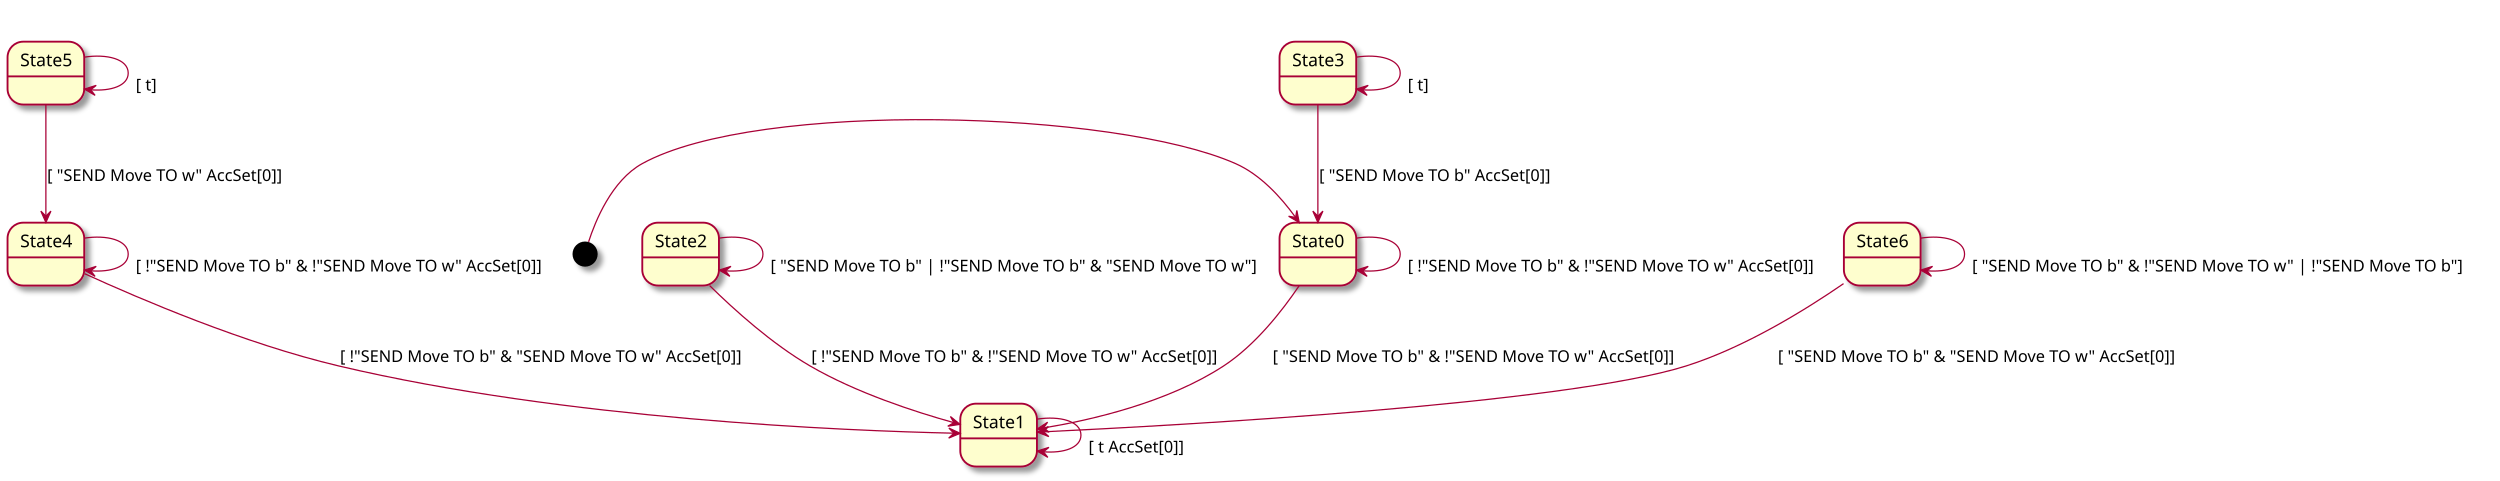
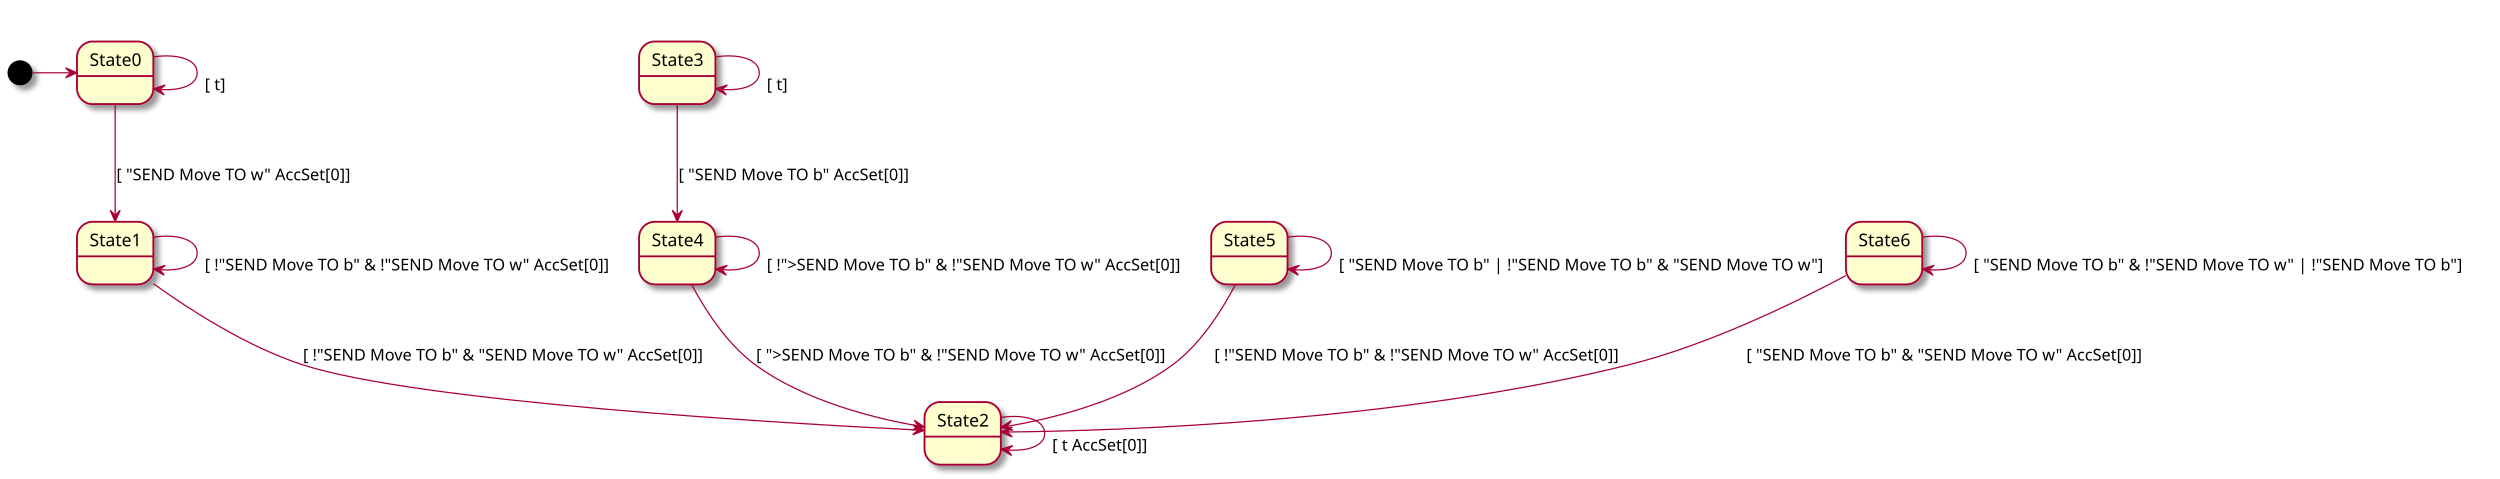
- <svg xmlns="http://www.w3.org/2000/svg" contentScriptType="application/ecmascript" contentStyleType="text/css" height="382px" preserveAspectRatio="none" style="width:1989px;height:382px;" version="1.1" viewBox="0 0 1989 382" width="1989px" zoomAndPan="magnify">
+ <svg xmlns="http://www.w3.org/2000/svg" contentScriptType="application/ecmascript" contentStyleType="text/css" height="382px" preserveAspectRatio="none" style="width:1997px;height:382px;" version="1.1" viewBox="0 0 1997 382" width="1997px" zoomAndPan="magnify">
  <defs>
-     <filter height="300%" id="fvj63cj2rxjqx" width="300%" x="-1" y="-1">
+     <filter height="300%" id="f1velkot7j93fr" width="300%" x="-1" y="-1">
      <feGaussianBlur result="blurOut" stdDeviation="2.0" />
      <feColorMatrix in="blurOut" result="blurOut2" type="matrix" values="0 0 0 0 0 0 0 0 0 0 0 0 0 0 0 0 0 0 .4 0" />
      <feOffset dx="4.0" dy="4.0" in="blurOut2" result="blurOut3" />
      <feBlend in="SourceGraphic" in2="blurOut3" mode="normal" />
    </filter>
  </defs>
  <g>
-     <text fill="#888888" font-family="sans-serif" font-size="10" lengthAdjust="spacingAndGlyphs" textLength="0" x="1977" y="10.381" />
-     <text fill="#888888" font-family="sans-serif" font-size="10" lengthAdjust="spacingAndGlyphs" textLength="0" x="1977" y="22.959" />
-     <ellipse cx="465.5" cy="202.156" fill="#000000" filter="url(#fvj63cj2rxjqx)" rx="10" ry="10" style="stroke: none; stroke-width: 1.0;" />
-     <rect fill="#FEFECE" filter="url(#fvj63cj2rxjqx)" height="50" rx="12.5" ry="12.5" style="stroke: #A80036; stroke-width: 1.5;" width="61" x="1018" y="177.156" />
-     <line style="stroke: #A80036; stroke-width: 1.5;" x1="1018" x2="1079" y1="204.766" y2="204.766" />
-     <text fill="#000000" font-family="sans-serif" font-size="14" lengthAdjust="spacingAndGlyphs" textLength="41" x="1028" y="196.69">State0</text>
-     <rect fill="#FEFECE" filter="url(#fvj63cj2rxjqx)" height="50" rx="12.5" ry="12.5" style="stroke: #A80036; stroke-width: 1.5;" width="61" x="764" y="321.156" />
-     <line style="stroke: #A80036; stroke-width: 1.5;" x1="764" x2="825" y1="348.766" y2="348.766" />
-     <text fill="#000000" font-family="sans-serif" font-size="14" lengthAdjust="spacingAndGlyphs" textLength="41" x="774" y="340.69">State1</text>
-     <rect fill="#FEFECE" filter="url(#fvj63cj2rxjqx)" height="50" rx="12.5" ry="12.5" style="stroke: #A80036; stroke-width: 1.5;" width="61" x="511" y="177.156" />
-     <line style="stroke: #A80036; stroke-width: 1.5;" x1="511" x2="572" y1="204.766" y2="204.766" />
-     <text fill="#000000" font-family="sans-serif" font-size="14" lengthAdjust="spacingAndGlyphs" textLength="41" x="521" y="196.69">State2</text>
-     <rect fill="#FEFECE" filter="url(#fvj63cj2rxjqx)" height="50" rx="12.5" ry="12.5" style="stroke: #A80036; stroke-width: 1.5;" width="61" x="1018" y="33.156" />
-     <line style="stroke: #A80036; stroke-width: 1.5;" x1="1018" x2="1079" y1="60.766" y2="60.766" />
-     <text fill="#000000" font-family="sans-serif" font-size="14" lengthAdjust="spacingAndGlyphs" textLength="41" x="1028" y="52.69">State3</text>
-     <rect fill="#FEFECE" filter="url(#fvj63cj2rxjqx)" height="50" rx="12.5" ry="12.5" style="stroke: #A80036; stroke-width: 1.5;" width="61" x="6" y="177.156" />
-     <line style="stroke: #A80036; stroke-width: 1.5;" x1="6" x2="67" y1="204.766" y2="204.766" />
-     <text fill="#000000" font-family="sans-serif" font-size="14" lengthAdjust="spacingAndGlyphs" textLength="41" x="16" y="196.69">State4</text>
-     <rect fill="#FEFECE" filter="url(#fvj63cj2rxjqx)" height="50" rx="12.5" ry="12.5" style="stroke: #A80036; stroke-width: 1.5;" width="61" x="6" y="33.156" />
-     <line style="stroke: #A80036; stroke-width: 1.5;" x1="6" x2="67" y1="60.766" y2="60.766" />
-     <text fill="#000000" font-family="sans-serif" font-size="14" lengthAdjust="spacingAndGlyphs" textLength="41" x="16" y="52.69">State5</text>
-     <rect fill="#FEFECE" filter="url(#fvj63cj2rxjqx)" height="50" rx="12.5" ry="12.5" style="stroke: #A80036; stroke-width: 1.5;" width="61" x="1467" y="177.156" />
-     <line style="stroke: #A80036; stroke-width: 1.5;" x1="1467" x2="1528" y1="204.766" y2="204.766" />
-     <text fill="#000000" font-family="sans-serif" font-size="14" lengthAdjust="spacingAndGlyphs" textLength="41" x="1477" y="196.69">State6</text>
-     <path d="M468.272,192.454 C473.527,176.113 486.652,143.572 511,130.156 C602.867,79.538 887.07,87.739 983,130.156 C1002.778,138.901 1019.15,156.894 1030.58,172.705 " fill="none" id="*start-&gt;State0" style="stroke: #A80036; stroke-width: 1.0;" />
-     <polygon fill="#A80036" points="1033.67,177.097,1031.759,167.436,1030.791,173.009,1025.218,172.042,1033.67,177.097" style="stroke: #A80036; stroke-width: 1.0;" />
-     <path d="M1079.16,189.448 C1097.16,186.74 1114,190.976 1114,202.156 C1114,212.288 1100.17,216.716 1084.18,215.443 " fill="none" id="State0-&gt;State0" style="stroke: #A80036; stroke-width: 1.0;" />
-     <polygon fill="#A80036" points="1079.16,214.864,1087.644,219.867,1084.127,215.436,1088.558,211.919,1079.16,214.864" style="stroke: #A80036; stroke-width: 1.0;" />
-     <text fill="#000000" font-family="sans-serif" font-size="13" lengthAdjust="spacingAndGlyphs" textLength="0" x="1283.5" y="199.651" />
-     <text fill="#000000" font-family="sans-serif" font-size="13" lengthAdjust="spacingAndGlyphs" textLength="323" x="1120" y="216.003">[ !"SEND Move TO b" &amp; !"SEND Move TO w" AccSet[0]]</text>
-     <path d="M1033.54,227.45 C1020.12,247.3 998.703,274.68 973.5,291.156 C929.037,320.223 868.271,334.195 830.216,340.492 " fill="none" id="State0-&gt;State1" style="stroke: #A80036; stroke-width: 1.0;" />
-     <polygon fill="#A80036" points="825.231,341.295,834.753,343.812,830.167,340.499,833.48,335.914,825.231,341.295" style="stroke: #A80036; stroke-width: 1.0;" />
-     <text fill="#000000" font-family="sans-serif" font-size="13" lengthAdjust="spacingAndGlyphs" textLength="0" x="1174.5" y="271.651" />
-     <text fill="#000000" font-family="sans-serif" font-size="13" lengthAdjust="spacingAndGlyphs" textLength="320" x="1012.5" y="288.003">[ "SEND Move TO b" &amp; !"SEND Move TO w" AccSet[0]]</text>
-     <path d="M564.559,227.199 C584.277,246.629 614.198,273.553 644.5,291.156 C681.074,312.404 727.437,327.527 758.867,336.266 " fill="none" id="State2-&gt;State1" style="stroke: #A80036; stroke-width: 1.0;" />
-     <polygon fill="#A80036" points="763.78,337.614,756.159,331.375,758.958,336.291,754.042,339.09,763.78,337.614" style="stroke: #A80036; stroke-width: 1.0;" />
-     <text fill="#000000" font-family="sans-serif" font-size="13" lengthAdjust="spacingAndGlyphs" textLength="0" x="809" y="271.651" />
-     <text fill="#000000" font-family="sans-serif" font-size="13" lengthAdjust="spacingAndGlyphs" textLength="323" x="645.5" y="288.003">[ !"SEND Move TO b" &amp; !"SEND Move TO w" AccSet[0]]</text>
-     <path d="M572.159,189.448 C590.155,186.74 607,190.976 607,202.156 C607,212.288 593.166,216.716 577.177,215.443 " fill="none" id="State2-&gt;State2" style="stroke: #A80036; stroke-width: 1.0;" />
-     <polygon fill="#A80036" points="572.159,214.864,580.641,219.869,577.126,215.437,581.558,211.922,572.159,214.864" style="stroke: #A80036; stroke-width: 1.0;" />
-     <text fill="#000000" font-family="sans-serif" font-size="13" lengthAdjust="spacingAndGlyphs" textLength="0" x="805.5" y="199.651" />
-     <text fill="#000000" font-family="sans-serif" font-size="13" lengthAdjust="spacingAndGlyphs" textLength="381" x="613" y="216.003">[ "SEND Move TO b" | !"SEND Move TO b" &amp; "SEND Move TO w"]</text>
-     <path d="M1048.5,83.244 C1048.5,107.724 1048.5,145.672 1048.5,171.873 " fill="none" id="State3-&gt;State0" style="stroke: #A80036; stroke-width: 1.0;" />
-     <polygon fill="#A80036" points="1048.5,176.949,1052.5,167.949,1048.5,171.949,1044.5,167.949,1048.5,176.949" style="stroke: #A80036; stroke-width: 1.0;" />
-     <text fill="#000000" font-family="sans-serif" font-size="13" lengthAdjust="spacingAndGlyphs" textLength="0" x="1144.5" y="127.651" />
-     <text fill="#000000" font-family="sans-serif" font-size="13" lengthAdjust="spacingAndGlyphs" textLength="186" x="1049.5" y="144.003">[ "SEND Move TO b" AccSet[0]]</text>
-     <path d="M1079.16,45.448 C1097.16,42.74 1114,46.976 1114,58.156 C1114,68.288 1100.17,72.716 1084.18,71.443 " fill="none" id="State3-&gt;State3" style="stroke: #A80036; stroke-width: 1.0;" />
-     <polygon fill="#A80036" points="1079.16,70.864,1087.644,75.867,1084.127,71.436,1088.558,67.919,1079.16,70.864" style="stroke: #A80036; stroke-width: 1.0;" />
-     <text fill="#000000" font-family="sans-serif" font-size="13" lengthAdjust="spacingAndGlyphs" textLength="0" x="1130" y="55.651" />
-     <text fill="#000000" font-family="sans-serif" font-size="13" lengthAdjust="spacingAndGlyphs" textLength="16" x="1120" y="72.003">[ t]</text>
-     <path d="M67.159,189.448 C85.155,186.74 102,190.976 102,202.156 C102,212.288 88.166,216.716 72.177,215.443 " fill="none" id="State4-&gt;State4" style="stroke: #A80036; stroke-width: 1.0;" />
-     <polygon fill="#A80036" points="67.159,214.864,75.642,219.869,72.126,215.437,76.558,211.922,67.159,214.864" style="stroke: #A80036; stroke-width: 1.0;" />
-     <text fill="#000000" font-family="sans-serif" font-size="13" lengthAdjust="spacingAndGlyphs" textLength="0" x="271.5" y="199.651" />
-     <text fill="#000000" font-family="sans-serif" font-size="13" lengthAdjust="spacingAndGlyphs" textLength="323" x="108" y="216.003">[ !"SEND Move TO b" &amp; !"SEND Move TO w" AccSet[0]]</text>
-     <path d="M67.348,217.761 C111.206,237.836 194.591,273.474 269.5,291.156 C449.872,333.733 672.955,342.74 758.659,344.645 " fill="none" id="State4-&gt;State1" style="stroke: #A80036; stroke-width: 1.0;" />
-     <polygon fill="#A80036" points="763.86,344.756,754.947,340.566,758.861,344.65,754.777,348.565,763.86,344.756" style="stroke: #A80036; stroke-width: 1.0;" />
-     <text fill="#000000" font-family="sans-serif" font-size="13" lengthAdjust="spacingAndGlyphs" textLength="0" x="432.5" y="271.651" />
-     <text fill="#000000" font-family="sans-serif" font-size="13" lengthAdjust="spacingAndGlyphs" textLength="320" x="270.5" y="288.003">[ !"SEND Move TO b" &amp; "SEND Move TO w" AccSet[0]]</text>
-     <path d="M36.5,83.244 C36.5,107.724 36.5,145.672 36.5,171.873 " fill="none" id="State5-&gt;State4" style="stroke: #A80036; stroke-width: 1.0;" />
-     <polygon fill="#A80036" points="36.5,176.949,40.5,167.949,36.5,171.949,32.5,167.949,36.5,176.949" style="stroke: #A80036; stroke-width: 1.0;" />
-     <text fill="#000000" font-family="sans-serif" font-size="13" lengthAdjust="spacingAndGlyphs" textLength="0" x="133.5" y="127.651" />
-     <text fill="#000000" font-family="sans-serif" font-size="13" lengthAdjust="spacingAndGlyphs" textLength="188" x="37.5" y="144.003">[ "SEND Move TO w" AccSet[0]]</text>
-     <path d="M67.159,45.448 C85.155,42.74 102,46.976 102,58.156 C102,68.288 88.166,72.716 72.177,71.443 " fill="none" id="State5-&gt;State5" style="stroke: #A80036; stroke-width: 1.0;" />
-     <polygon fill="#A80036" points="67.159,70.864,75.642,75.869,72.126,71.437,76.558,67.921,67.159,70.864" style="stroke: #A80036; stroke-width: 1.0;" />
-     <text fill="#000000" font-family="sans-serif" font-size="13" lengthAdjust="spacingAndGlyphs" textLength="0" x="118" y="55.651" />
-     <text fill="#000000" font-family="sans-serif" font-size="13" lengthAdjust="spacingAndGlyphs" textLength="16" x="108" y="72.003">[ t]</text>
-     <path d="M825.159,333.448 C843.155,330.741 860,334.977 860,346.156 C860,356.288 846.166,360.717 830.177,359.443 " fill="none" id="State1-&gt;State1" style="stroke: #A80036; stroke-width: 1.0;" />
-     <polygon fill="#A80036" points="825.159,358.865,833.641,363.869,830.126,359.437,834.558,355.922,825.159,358.865" style="stroke: #A80036; stroke-width: 1.0;" />
-     <text fill="#000000" font-family="sans-serif" font-size="13" lengthAdjust="spacingAndGlyphs" textLength="0" x="907" y="343.651" />
-     <text fill="#000000" font-family="sans-serif" font-size="13" lengthAdjust="spacingAndGlyphs" textLength="78" x="866" y="360.003">[ t AccSet[0]]</text>
-     <path d="M1466.73,225.662 C1436.49,246.493 1388.2,276.402 1341.5,291.156 C1245.53,321.476 936.332,338.493 830.456,343.544 " fill="none" id="State6-&gt;State1" style="stroke: #A80036; stroke-width: 1.0;" />
-     <polygon fill="#A80036" points="825.27,343.79,834.449,347.361,830.264,343.554,834.071,339.37,825.27,343.79" style="stroke: #A80036; stroke-width: 1.0;" />
-     <text fill="#000000" font-family="sans-serif" font-size="13" lengthAdjust="spacingAndGlyphs" textLength="0" x="1575" y="271.651" />
-     <text fill="#000000" font-family="sans-serif" font-size="13" lengthAdjust="spacingAndGlyphs" textLength="317" x="1414.5" y="288.003">[ "SEND Move TO b" &amp; "SEND Move TO w" AccSet[0]]</text>
-     <path d="M1528.16,189.448 C1546.16,186.74 1563,190.976 1563,202.156 C1563,212.288 1549.17,216.716 1533.18,215.443 " fill="none" id="State6-&gt;State6" style="stroke: #A80036; stroke-width: 1.0;" />
-     <polygon fill="#A80036" points="1528.16,214.864,1536.644,219.867,1533.127,215.436,1537.558,211.919,1528.16,214.864" style="stroke: #A80036; stroke-width: 1.0;" />
-     <text fill="#000000" font-family="sans-serif" font-size="13" lengthAdjust="spacingAndGlyphs" textLength="0" x="1763" y="199.651" />
-     <text fill="#000000" font-family="sans-serif" font-size="13" lengthAdjust="spacingAndGlyphs" textLength="384" x="1569" y="216.003">[ "SEND Move TO b" &amp; !"SEND Move TO w" | !"SEND Move TO b"]</text>
+     <text fill="#888888" font-family="sans-serif" font-size="10" lengthAdjust="spacingAndGlyphs" textLength="0" x="1985" y="10.381" />
+     <text fill="#888888" font-family="sans-serif" font-size="10" lengthAdjust="spacingAndGlyphs" textLength="0" x="1985" y="22.959" />
+     <ellipse cx="16" cy="58.156" fill="#000000" filter="url(#f1velkot7j93fr)" rx="10" ry="10" style="stroke: none; stroke-width: 1.0;" />
+     <rect fill="#FEFECE" filter="url(#f1velkot7j93fr)" height="50" rx="12.5" ry="12.5" style="stroke: #A80036; stroke-width: 1.5;" width="61" x="61.5" y="33.156" />
+     <line style="stroke: #A80036; stroke-width: 1.5;" x1="61.5" x2="122.5" y1="60.766" y2="60.766" />
+     <text fill="#000000" font-family="sans-serif" font-size="14" lengthAdjust="spacingAndGlyphs" textLength="41" x="71.5" y="52.69">State0</text>
+     <rect fill="#FEFECE" filter="url(#f1velkot7j93fr)" height="50" rx="12.5" ry="12.5" style="stroke: #A80036; stroke-width: 1.5;" width="61" x="61.5" y="177.156" />
+     <line style="stroke: #A80036; stroke-width: 1.5;" x1="61.5" x2="122.5" y1="204.766" y2="204.766" />
+     <text fill="#000000" font-family="sans-serif" font-size="14" lengthAdjust="spacingAndGlyphs" textLength="41" x="71.5" y="196.69">State1</text>
+     <rect fill="#FEFECE" filter="url(#f1velkot7j93fr)" height="50" rx="12.5" ry="12.5" style="stroke: #A80036; stroke-width: 1.5;" width="61" x="738.5" y="321.156" />
+     <line style="stroke: #A80036; stroke-width: 1.5;" x1="738.5" x2="799.5" y1="348.766" y2="348.766" />
+     <text fill="#000000" font-family="sans-serif" font-size="14" lengthAdjust="spacingAndGlyphs" textLength="41" x="748.5" y="340.69">State2</text>
+     <rect fill="#FEFECE" filter="url(#f1velkot7j93fr)" height="50" rx="12.5" ry="12.5" style="stroke: #A80036; stroke-width: 1.5;" width="61" x="510.5" y="33.156" />
+     <line style="stroke: #A80036; stroke-width: 1.5;" x1="510.5" x2="571.5" y1="60.766" y2="60.766" />
+     <text fill="#000000" font-family="sans-serif" font-size="14" lengthAdjust="spacingAndGlyphs" textLength="41" x="520.5" y="52.69">State3</text>
+     <rect fill="#FEFECE" filter="url(#f1velkot7j93fr)" height="50" rx="12.5" ry="12.5" style="stroke: #A80036; stroke-width: 1.5;" width="61" x="510.5" y="177.156" />
+     <line style="stroke: #A80036; stroke-width: 1.5;" x1="510.5" x2="571.5" y1="204.766" y2="204.766" />
+     <text fill="#000000" font-family="sans-serif" font-size="14" lengthAdjust="spacingAndGlyphs" textLength="41" x="520.5" y="196.69">State4</text>
+     <rect fill="#FEFECE" filter="url(#f1velkot7j93fr)" height="50" rx="12.5" ry="12.5" style="stroke: #A80036; stroke-width: 1.5;" width="61" x="967.5" y="177.156" />
+     <line style="stroke: #A80036; stroke-width: 1.5;" x1="967.5" x2="1028.5" y1="204.766" y2="204.766" />
+     <text fill="#000000" font-family="sans-serif" font-size="14" lengthAdjust="spacingAndGlyphs" textLength="41" x="977.5" y="196.69">State5</text>
+     <rect fill="#FEFECE" filter="url(#f1velkot7j93fr)" height="50" rx="12.5" ry="12.5" style="stroke: #A80036; stroke-width: 1.5;" width="61" x="1474.5" y="177.156" />
+     <line style="stroke: #A80036; stroke-width: 1.5;" x1="1474.5" x2="1535.5" y1="204.766" y2="204.766" />
+     <text fill="#000000" font-family="sans-serif" font-size="14" lengthAdjust="spacingAndGlyphs" textLength="41" x="1484.5" y="196.69">State6</text>
+     <path d="M26.094,58.156 C36.105,58.156 46.117,58.156 56.129,58.156 " fill="none" id="*start-&gt;State0" style="stroke: #A80036; stroke-width: 1.0;" />
+     <polygon fill="#A80036" points="61.364,58.156,52.364,54.156,56.364,58.156,52.364,62.156,61.364,58.156" style="stroke: #A80036; stroke-width: 1.0;" />
+     <path d="M122.659,45.448 C140.655,42.74 157.5,46.976 157.5,58.156 C157.5,68.288 143.666,72.716 127.677,71.443 " fill="none" id="State0-&gt;State0" style="stroke: #A80036; stroke-width: 1.0;" />
+     <polygon fill="#A80036" points="122.659,70.864,131.142,75.869,127.626,71.437,132.058,67.922,122.659,70.864" style="stroke: #A80036; stroke-width: 1.0;" />
+     <text fill="#000000" font-family="sans-serif" font-size="13" lengthAdjust="spacingAndGlyphs" textLength="0" x="173.5" y="55.651" />
+     <text fill="#000000" font-family="sans-serif" font-size="13" lengthAdjust="spacingAndGlyphs" textLength="16" x="163.5" y="72.003">[ t]</text>
+     <path d="M92,83.244 C92,107.724 92,145.672 92,171.873 " fill="none" id="State0-&gt;State1" style="stroke: #A80036; stroke-width: 1.0;" />
+     <polygon fill="#A80036" points="92,176.949,96,167.949,92,171.949,88,167.949,92,176.949" style="stroke: #A80036; stroke-width: 1.0;" />
+     <text fill="#000000" font-family="sans-serif" font-size="13" lengthAdjust="spacingAndGlyphs" textLength="0" x="189" y="127.651" />
+     <text fill="#000000" font-family="sans-serif" font-size="13" lengthAdjust="spacingAndGlyphs" textLength="188" x="93" y="144.003">[ "SEND Move TO w" AccSet[0]]</text>
+     <path d="M122.659,189.448 C140.655,186.74 157.5,190.976 157.5,202.156 C157.5,212.288 143.666,216.716 127.677,215.443 " fill="none" id="State1-&gt;State1" style="stroke: #A80036; stroke-width: 1.0;" />
+     <polygon fill="#A80036" points="122.659,214.864,131.142,219.869,127.626,215.437,132.058,211.922,122.659,214.864" style="stroke: #A80036; stroke-width: 1.0;" />
+     <text fill="#000000" font-family="sans-serif" font-size="13" lengthAdjust="spacingAndGlyphs" textLength="0" x="327" y="199.651" />
+     <text fill="#000000" font-family="sans-serif" font-size="13" lengthAdjust="spacingAndGlyphs" textLength="323" x="163.5" y="216.003">[ !"SEND Move TO b" &amp; !"SEND Move TO w" AccSet[0]]</text>
+     <path d="M122.621,226.648 C151.473,247.418 196.764,276.61 241,291.156 C332.998,321.409 629.897,338.388 733.183,343.495 " fill="none" id="State1-&gt;State2" style="stroke: #A80036; stroke-width: 1.0;" />
+     <polygon fill="#A80036" points="738.247,343.743,729.453,339.308,733.253,343.499,729.062,347.298,738.247,343.743" style="stroke: #A80036; stroke-width: 1.0;" />
+     <text fill="#000000" font-family="sans-serif" font-size="13" lengthAdjust="spacingAndGlyphs" textLength="0" x="404" y="271.651" />
+     <text fill="#000000" font-family="sans-serif" font-size="13" lengthAdjust="spacingAndGlyphs" textLength="320" x="242" y="288.003">[ !"SEND Move TO b" &amp; "SEND Move TO w" AccSet[0]]</text>
+     <path d="M571.659,45.448 C589.655,42.74 606.5,46.976 606.5,58.156 C606.5,68.288 592.666,72.716 576.677,71.443 " fill="none" id="State3-&gt;State3" style="stroke: #A80036; stroke-width: 1.0;" />
+     <polygon fill="#A80036" points="571.659,70.864,580.141,75.869,576.626,71.437,581.058,67.922,571.659,70.864" style="stroke: #A80036; stroke-width: 1.0;" />
+     <text fill="#000000" font-family="sans-serif" font-size="13" lengthAdjust="spacingAndGlyphs" textLength="0" x="622.5" y="55.651" />
+     <text fill="#000000" font-family="sans-serif" font-size="13" lengthAdjust="spacingAndGlyphs" textLength="16" x="612.5" y="72.003">[ t]</text>
+     <path d="M541,83.244 C541,107.724 541,145.672 541,171.873 " fill="none" id="State3-&gt;State4" style="stroke: #A80036; stroke-width: 1.0;" />
+     <polygon fill="#A80036" points="541,176.949,545,167.949,541,171.949,537,167.949,541,176.949" style="stroke: #A80036; stroke-width: 1.0;" />
+     <text fill="#000000" font-family="sans-serif" font-size="13" lengthAdjust="spacingAndGlyphs" textLength="0" x="637" y="127.651" />
+     <text fill="#000000" font-family="sans-serif" font-size="13" lengthAdjust="spacingAndGlyphs" textLength="186" x="542" y="144.003">[ "SEND Move TO b" AccSet[0]]</text>
+     <path d="M571.659,189.448 C589.655,186.74 606.5,190.976 606.5,202.156 C606.5,212.288 592.666,216.716 576.677,215.443 " fill="none" id="State4-&gt;State4" style="stroke: #A80036; stroke-width: 1.0;" />
+     <polygon fill="#A80036" points="571.659,214.864,580.141,219.869,576.626,215.437,581.058,211.922,571.659,214.864" style="stroke: #A80036; stroke-width: 1.0;" />
+     <text fill="#000000" font-family="sans-serif" font-size="13" lengthAdjust="spacingAndGlyphs" textLength="0" x="780" y="199.651" />
+     <text fill="#000000" font-family="sans-serif" font-size="13" lengthAdjust="spacingAndGlyphs" textLength="331" x="612.5" y="216.003">[ !"&gt;SEND Move TO b" &amp; !"SEND Move TO w" AccSet[0]]</text>
+     <path d="M552.485,227.362 C563.035,247.159 580.444,274.51 603,291.156 C642.162,320.057 697.52,333.949 733.34,340.289 " fill="none" id="State4-&gt;State2" style="stroke: #A80036; stroke-width: 1.0;" />
+     <polygon fill="#A80036" points="738.478,341.17,730.284,335.706,733.55,340.325,728.931,343.591,738.478,341.17" style="stroke: #A80036; stroke-width: 1.0;" />
+     <text fill="#000000" font-family="sans-serif" font-size="13" lengthAdjust="spacingAndGlyphs" textLength="0" x="770" y="271.651" />
+     <text fill="#000000" font-family="sans-serif" font-size="13" lengthAdjust="spacingAndGlyphs" textLength="328" x="604" y="288.003">[ "&gt;SEND Move TO b" &amp; !"SEND Move TO w" AccSet[0]]</text>
+     <path d="M1028.66,189.448 C1046.66,186.74 1063.5,190.976 1063.5,202.156 C1063.5,212.288 1049.67,216.716 1033.68,215.443 " fill="none" id="State5-&gt;State5" style="stroke: #A80036; stroke-width: 1.0;" />
+     <polygon fill="#A80036" points="1028.66,214.864,1037.144,219.867,1033.627,215.436,1038.058,211.919,1028.66,214.864" style="stroke: #A80036; stroke-width: 1.0;" />
+     <text fill="#000000" font-family="sans-serif" font-size="13" lengthAdjust="spacingAndGlyphs" textLength="0" x="1262" y="199.651" />
+     <text fill="#000000" font-family="sans-serif" font-size="13" lengthAdjust="spacingAndGlyphs" textLength="381" x="1069.5" y="216.003">[ "SEND Move TO b" | !"SEND Move TO b" &amp; "SEND Move TO w"]</text>
+     <path d="M986.808,227.384 C976.494,247.194 959.402,274.553 937,291.156 C897.354,320.541 841.087,334.326 804.811,340.509 " fill="none" id="State5-&gt;State2" style="stroke: #A80036; stroke-width: 1.0;" />
+     <polygon fill="#A80036" points="799.609,341.367,809.14,343.848,804.542,340.553,807.837,335.955,799.609,341.367" style="stroke: #A80036; stroke-width: 1.0;" />
+     <text fill="#000000" font-family="sans-serif" font-size="13" lengthAdjust="spacingAndGlyphs" textLength="0" x="1133.5" y="271.651" />
+     <text fill="#000000" font-family="sans-serif" font-size="13" lengthAdjust="spacingAndGlyphs" textLength="323" x="970" y="288.003">[ !"SEND Move TO b" &amp; !"SEND Move TO w" AccSet[0]]</text>
+     <path d="M1535.66,189.448 C1553.66,186.74 1570.5,190.976 1570.5,202.156 C1570.5,212.288 1556.67,216.716 1540.68,215.443 " fill="none" id="State6-&gt;State6" style="stroke: #A80036; stroke-width: 1.0;" />
+     <polygon fill="#A80036" points="1535.66,214.864,1544.144,219.867,1540.627,215.436,1545.058,211.919,1535.66,214.864" style="stroke: #A80036; stroke-width: 1.0;" />
+     <text fill="#000000" font-family="sans-serif" font-size="13" lengthAdjust="spacingAndGlyphs" textLength="0" x="1770.5" y="199.651" />
+     <text fill="#000000" font-family="sans-serif" font-size="13" lengthAdjust="spacingAndGlyphs" textLength="384" x="1576.5" y="216.003">[ "SEND Move TO b" &amp; !"SEND Move TO w" | !"SEND Move TO b"]</text>
+     <path d="M1474.47,220.16 C1435.69,240.861 1366.08,275.049 1302,291.156 C1118.93,337.176 891.127,344.168 804.586,345.089 " fill="none" id="State6-&gt;State2" style="stroke: #A80036; stroke-width: 1.0;" />
+     <polygon fill="#A80036" points="799.584,345.137,808.622,349.05,804.584,345.089,808.545,341.05,799.584,345.137" style="stroke: #A80036; stroke-width: 1.0;" />
+     <text fill="#000000" font-family="sans-serif" font-size="13" lengthAdjust="spacingAndGlyphs" textLength="0" x="1555.5" y="271.651" />
+     <text fill="#000000" font-family="sans-serif" font-size="13" lengthAdjust="spacingAndGlyphs" textLength="317" x="1395" y="288.003">[ "SEND Move TO b" &amp; "SEND Move TO w" AccSet[0]]</text>
+     <path d="M799.659,333.448 C817.655,330.741 834.5,334.977 834.5,346.156 C834.5,356.288 820.666,360.717 804.677,359.443 " fill="none" id="State2-&gt;State2" style="stroke: #A80036; stroke-width: 1.0;" />
+     <polygon fill="#A80036" points="799.659,358.865,808.141,363.869,804.626,359.437,809.058,355.922,799.659,358.865" style="stroke: #A80036; stroke-width: 1.0;" />
+     <text fill="#000000" font-family="sans-serif" font-size="13" lengthAdjust="spacingAndGlyphs" textLength="0" x="881.5" y="343.651" />
+     <text fill="#000000" font-family="sans-serif" font-size="13" lengthAdjust="spacingAndGlyphs" textLength="78" x="840.5" y="360.003">[ t AccSet[0]]</text>
  </g>
</svg>
